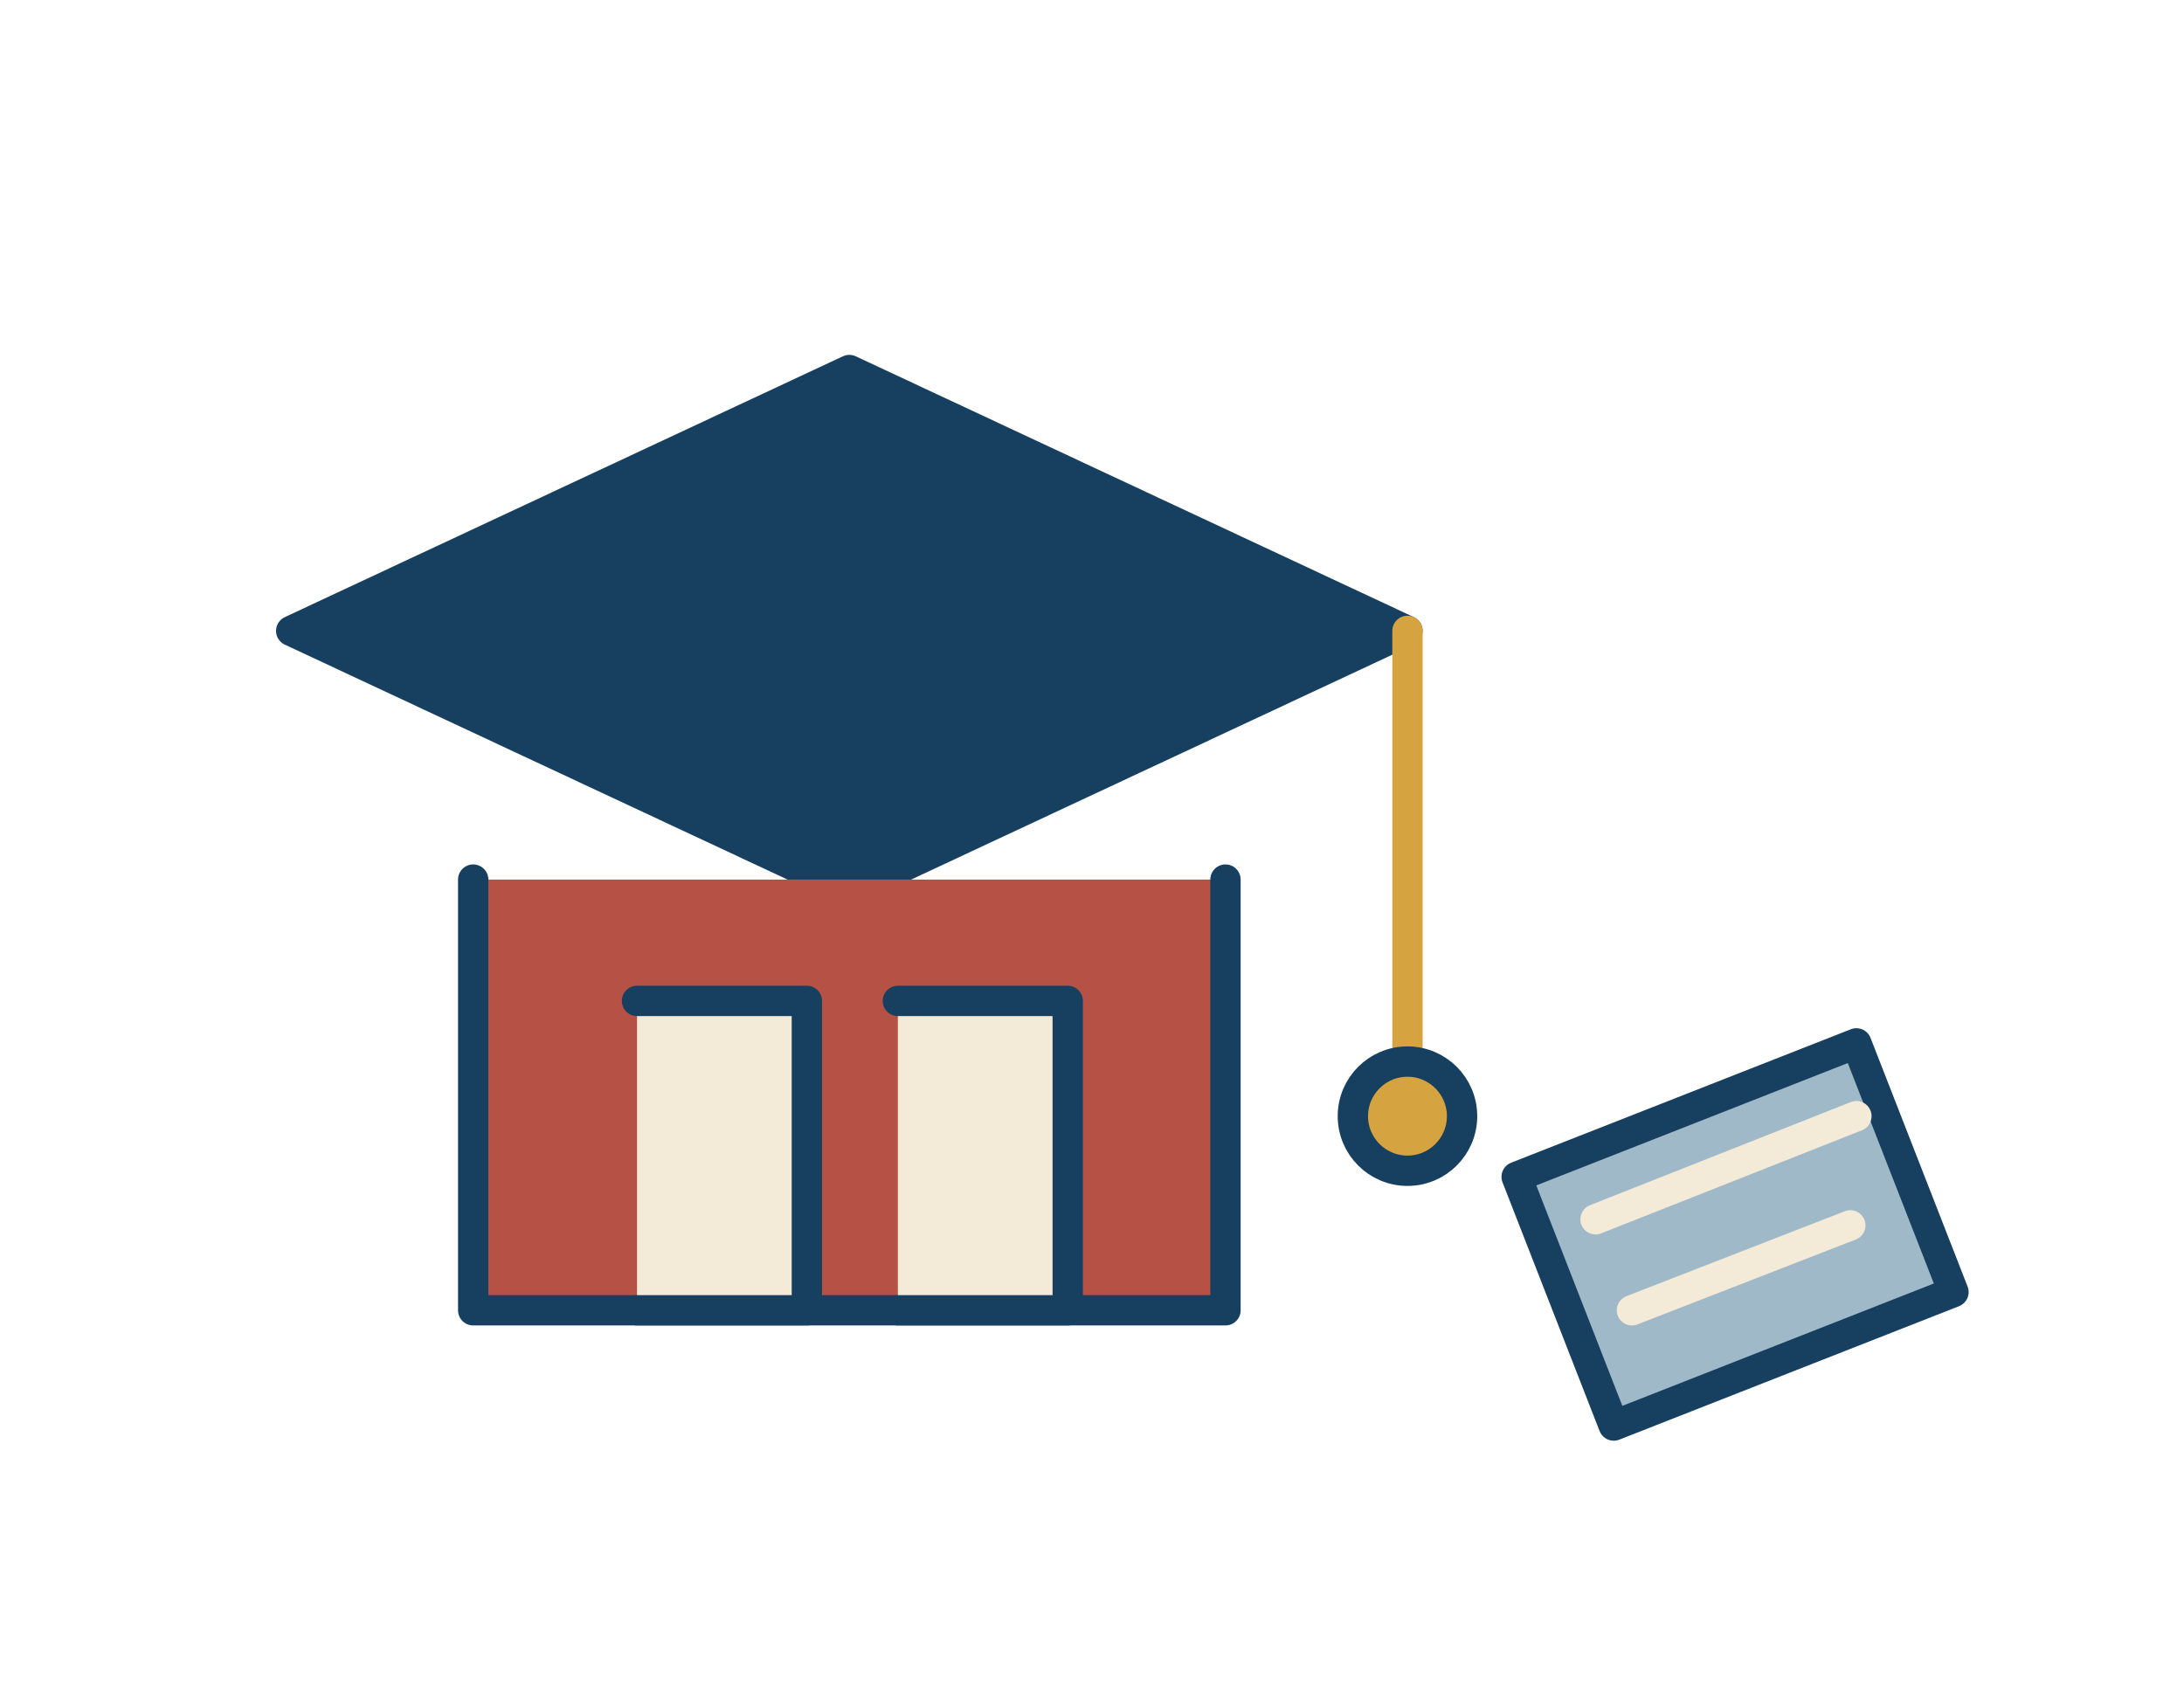
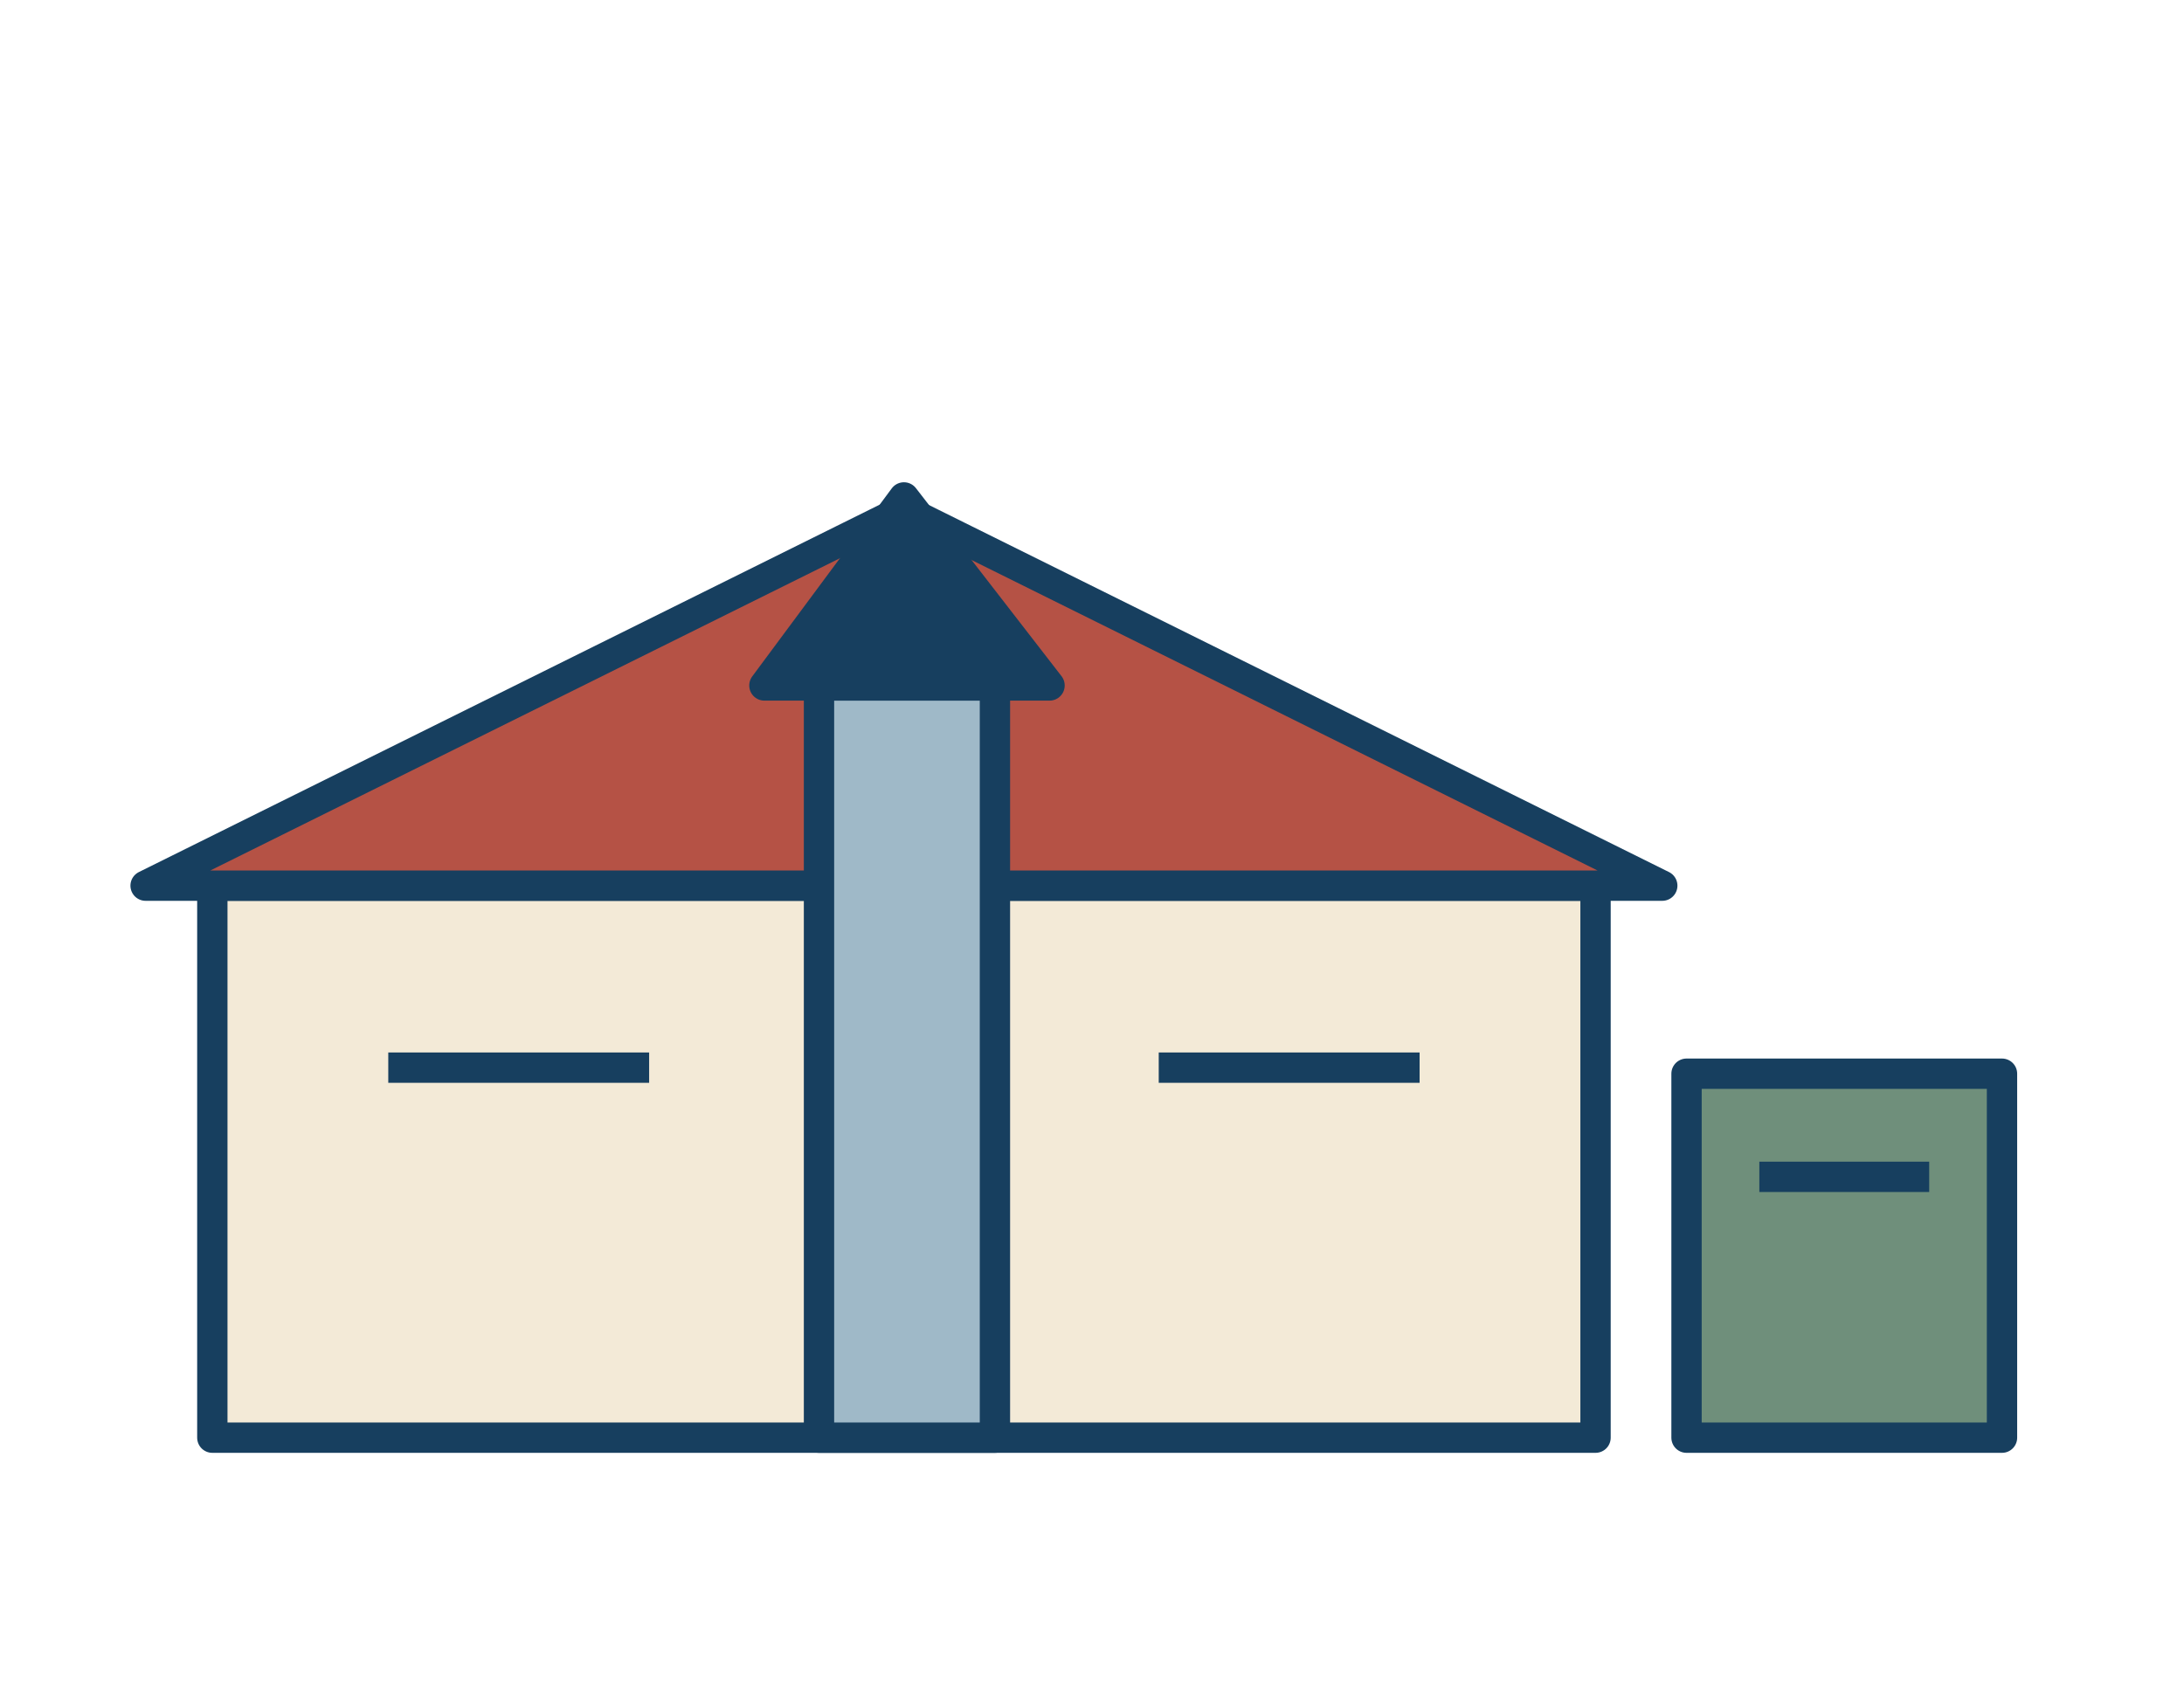
- <svg xmlns="http://www.w3.org/2000/svg" width="360" height="280" viewBox="0 0 360 280">
-   <g stroke="#173f5f" stroke-width="5" stroke-linecap="round" stroke-linejoin="round">
-     <path d="M48 104l92-43 92 43-92 43z" fill="#173f5f" />
-     <path d="M78 145v71h124v-71" fill="#b55245" />
-     <path d="M105 165h28v51h-28M148 165h28v51h-28" fill="#f3ead7" />
-     <path d="M232 104v72" fill="none" stroke="#d5a33f" />
-     <circle cx="232" cy="184" r="9" fill="#d5a33f" />
-     <path d="M250 194l56-22 16 41-56 22z" fill="#9fb9c8" />
-     <path d="M263 201l43-17M269 216l36-14" stroke="#f3ead7" />
+ <svg xmlns="http://www.w3.org/2000/svg" viewBox="0 0 360 280">
+   <g stroke="#173f5f" stroke-width="5" stroke-linejoin="round">
+     <path fill="#f3ead7" d="M35 146h228v91H35z" />
+     <path fill="#b55245" d="M24 146L149 84l125 62z" />
+     <path fill="#9fb9c8" d="M135 113h29v124h-29z" />
+     <path fill="#173f5f" d="M126 113h47l-24-31z" />
+     <path fill="#6f8f7b" d="M278 177h52v60h-52z" />
+     <path d="M64 176h43M191 176h43M290 194h28" fill="none" />
  </g>
</svg>
